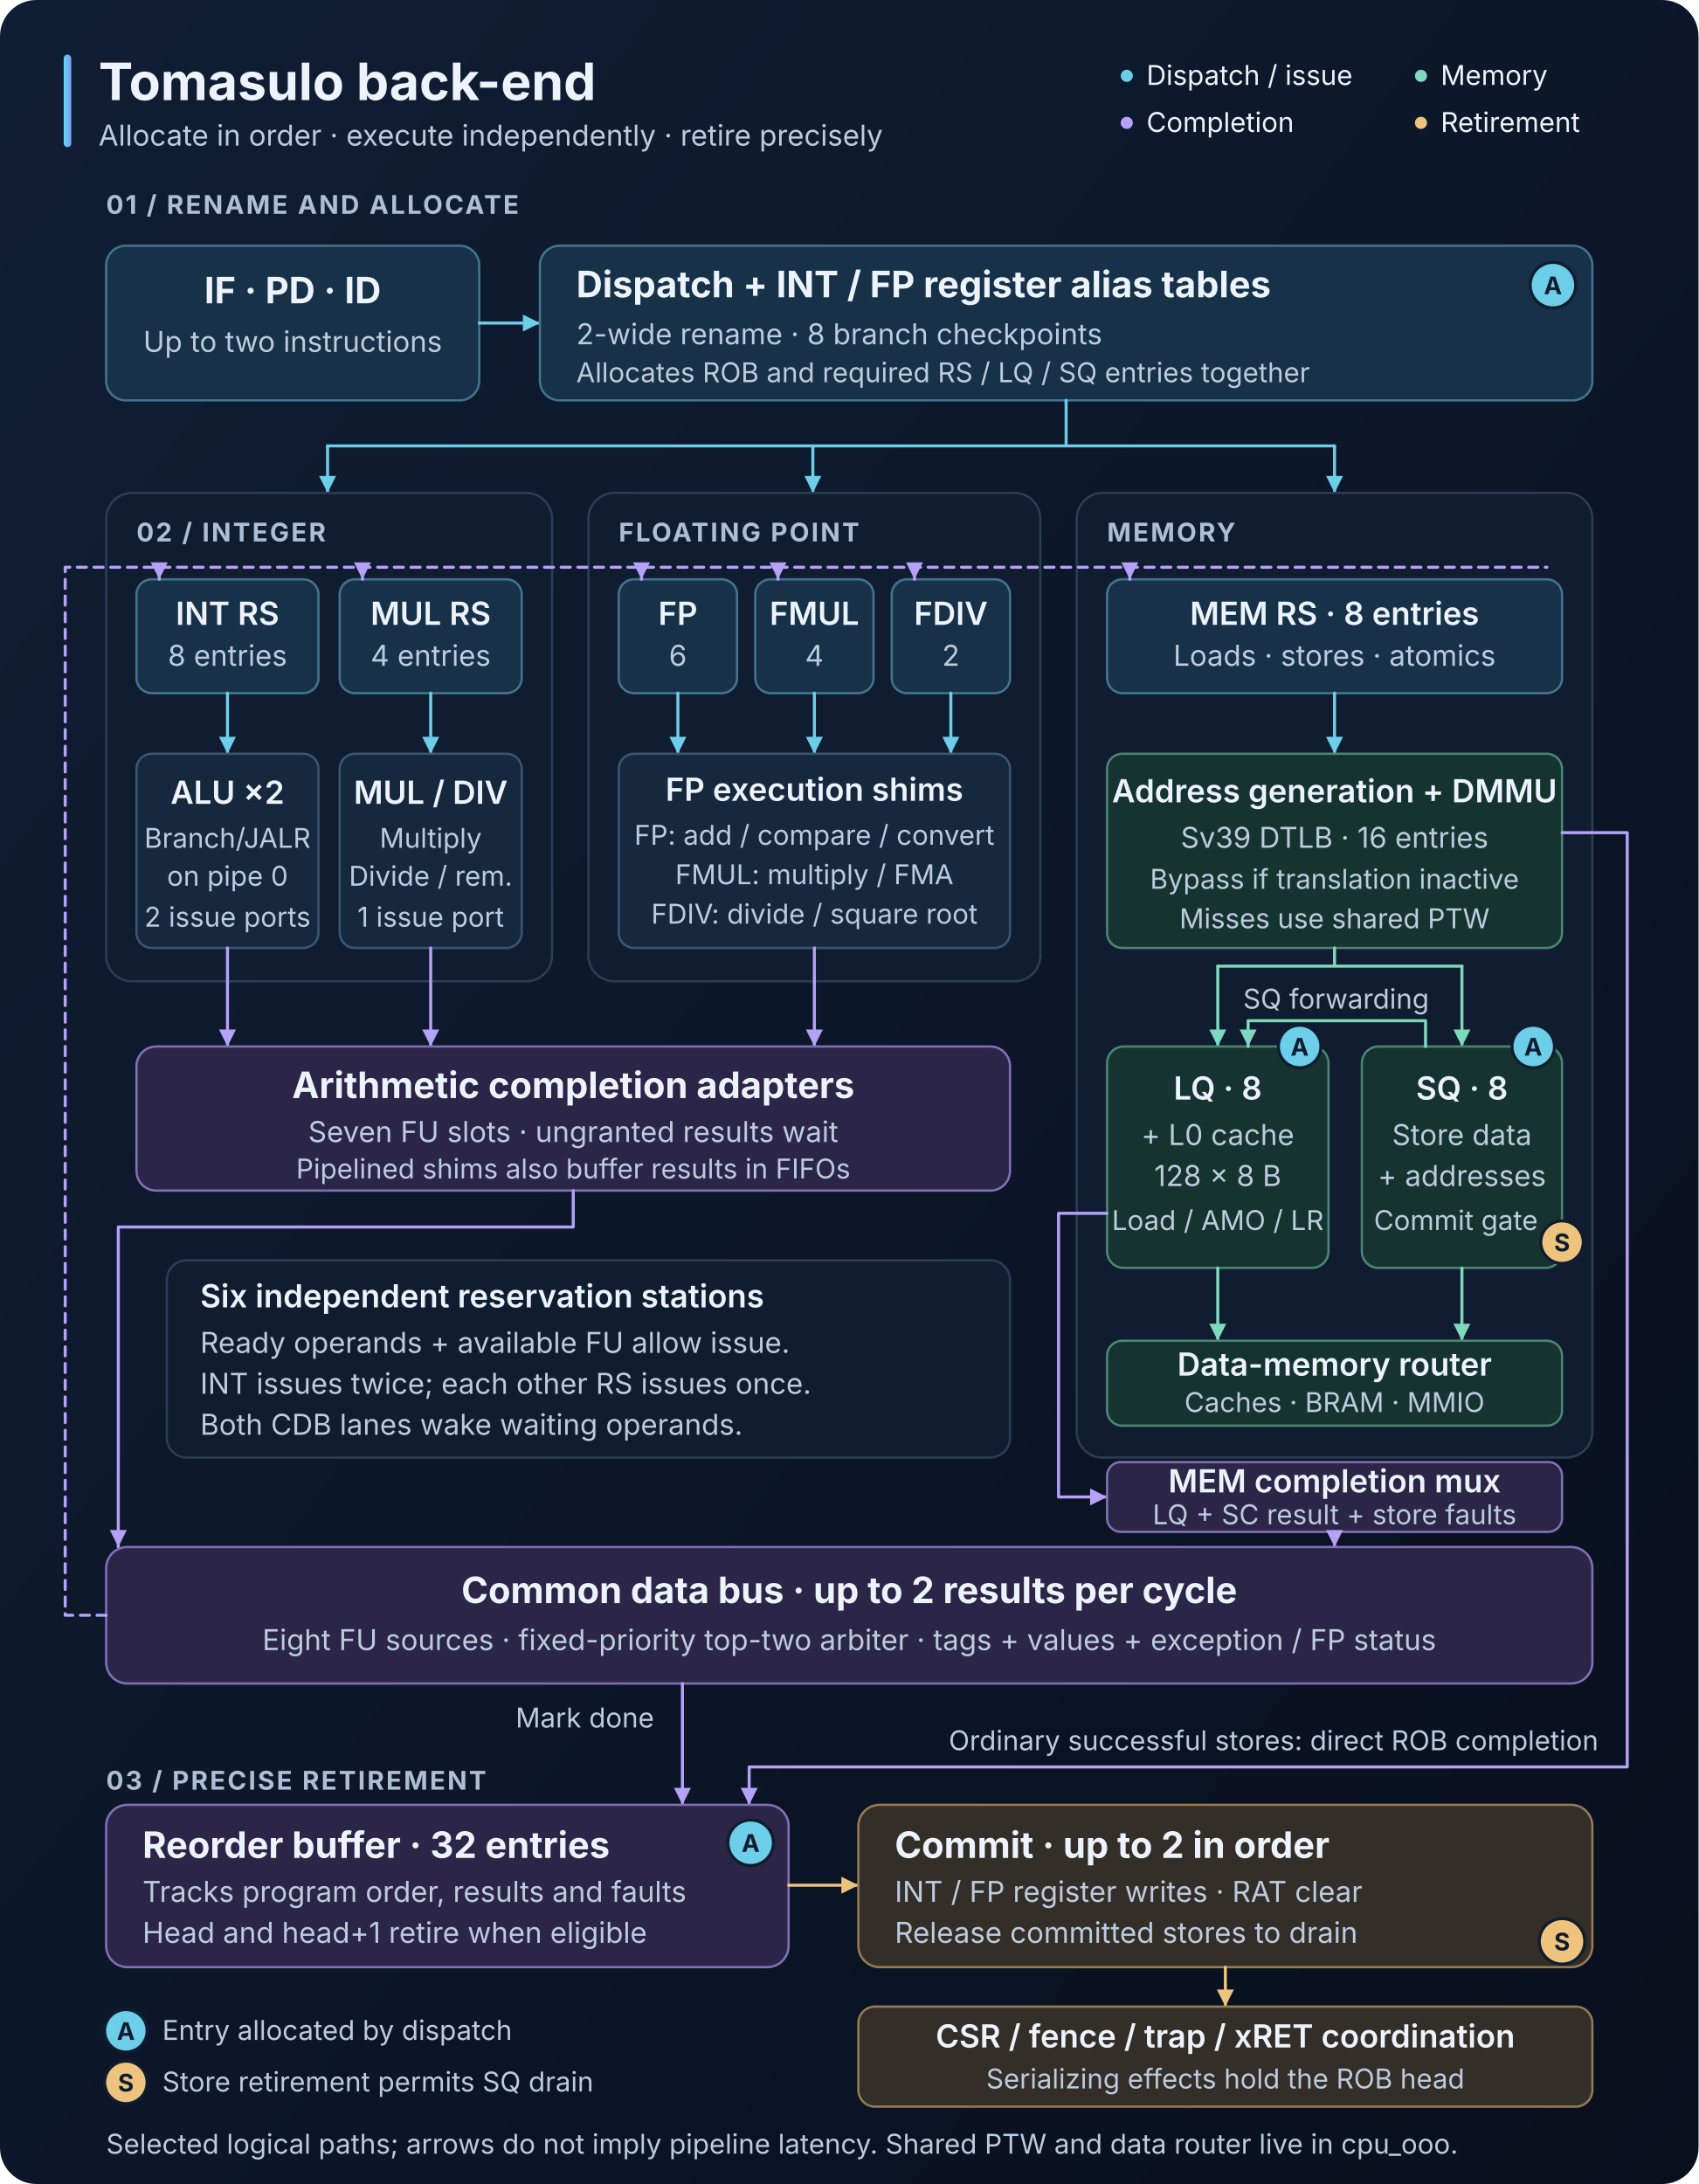
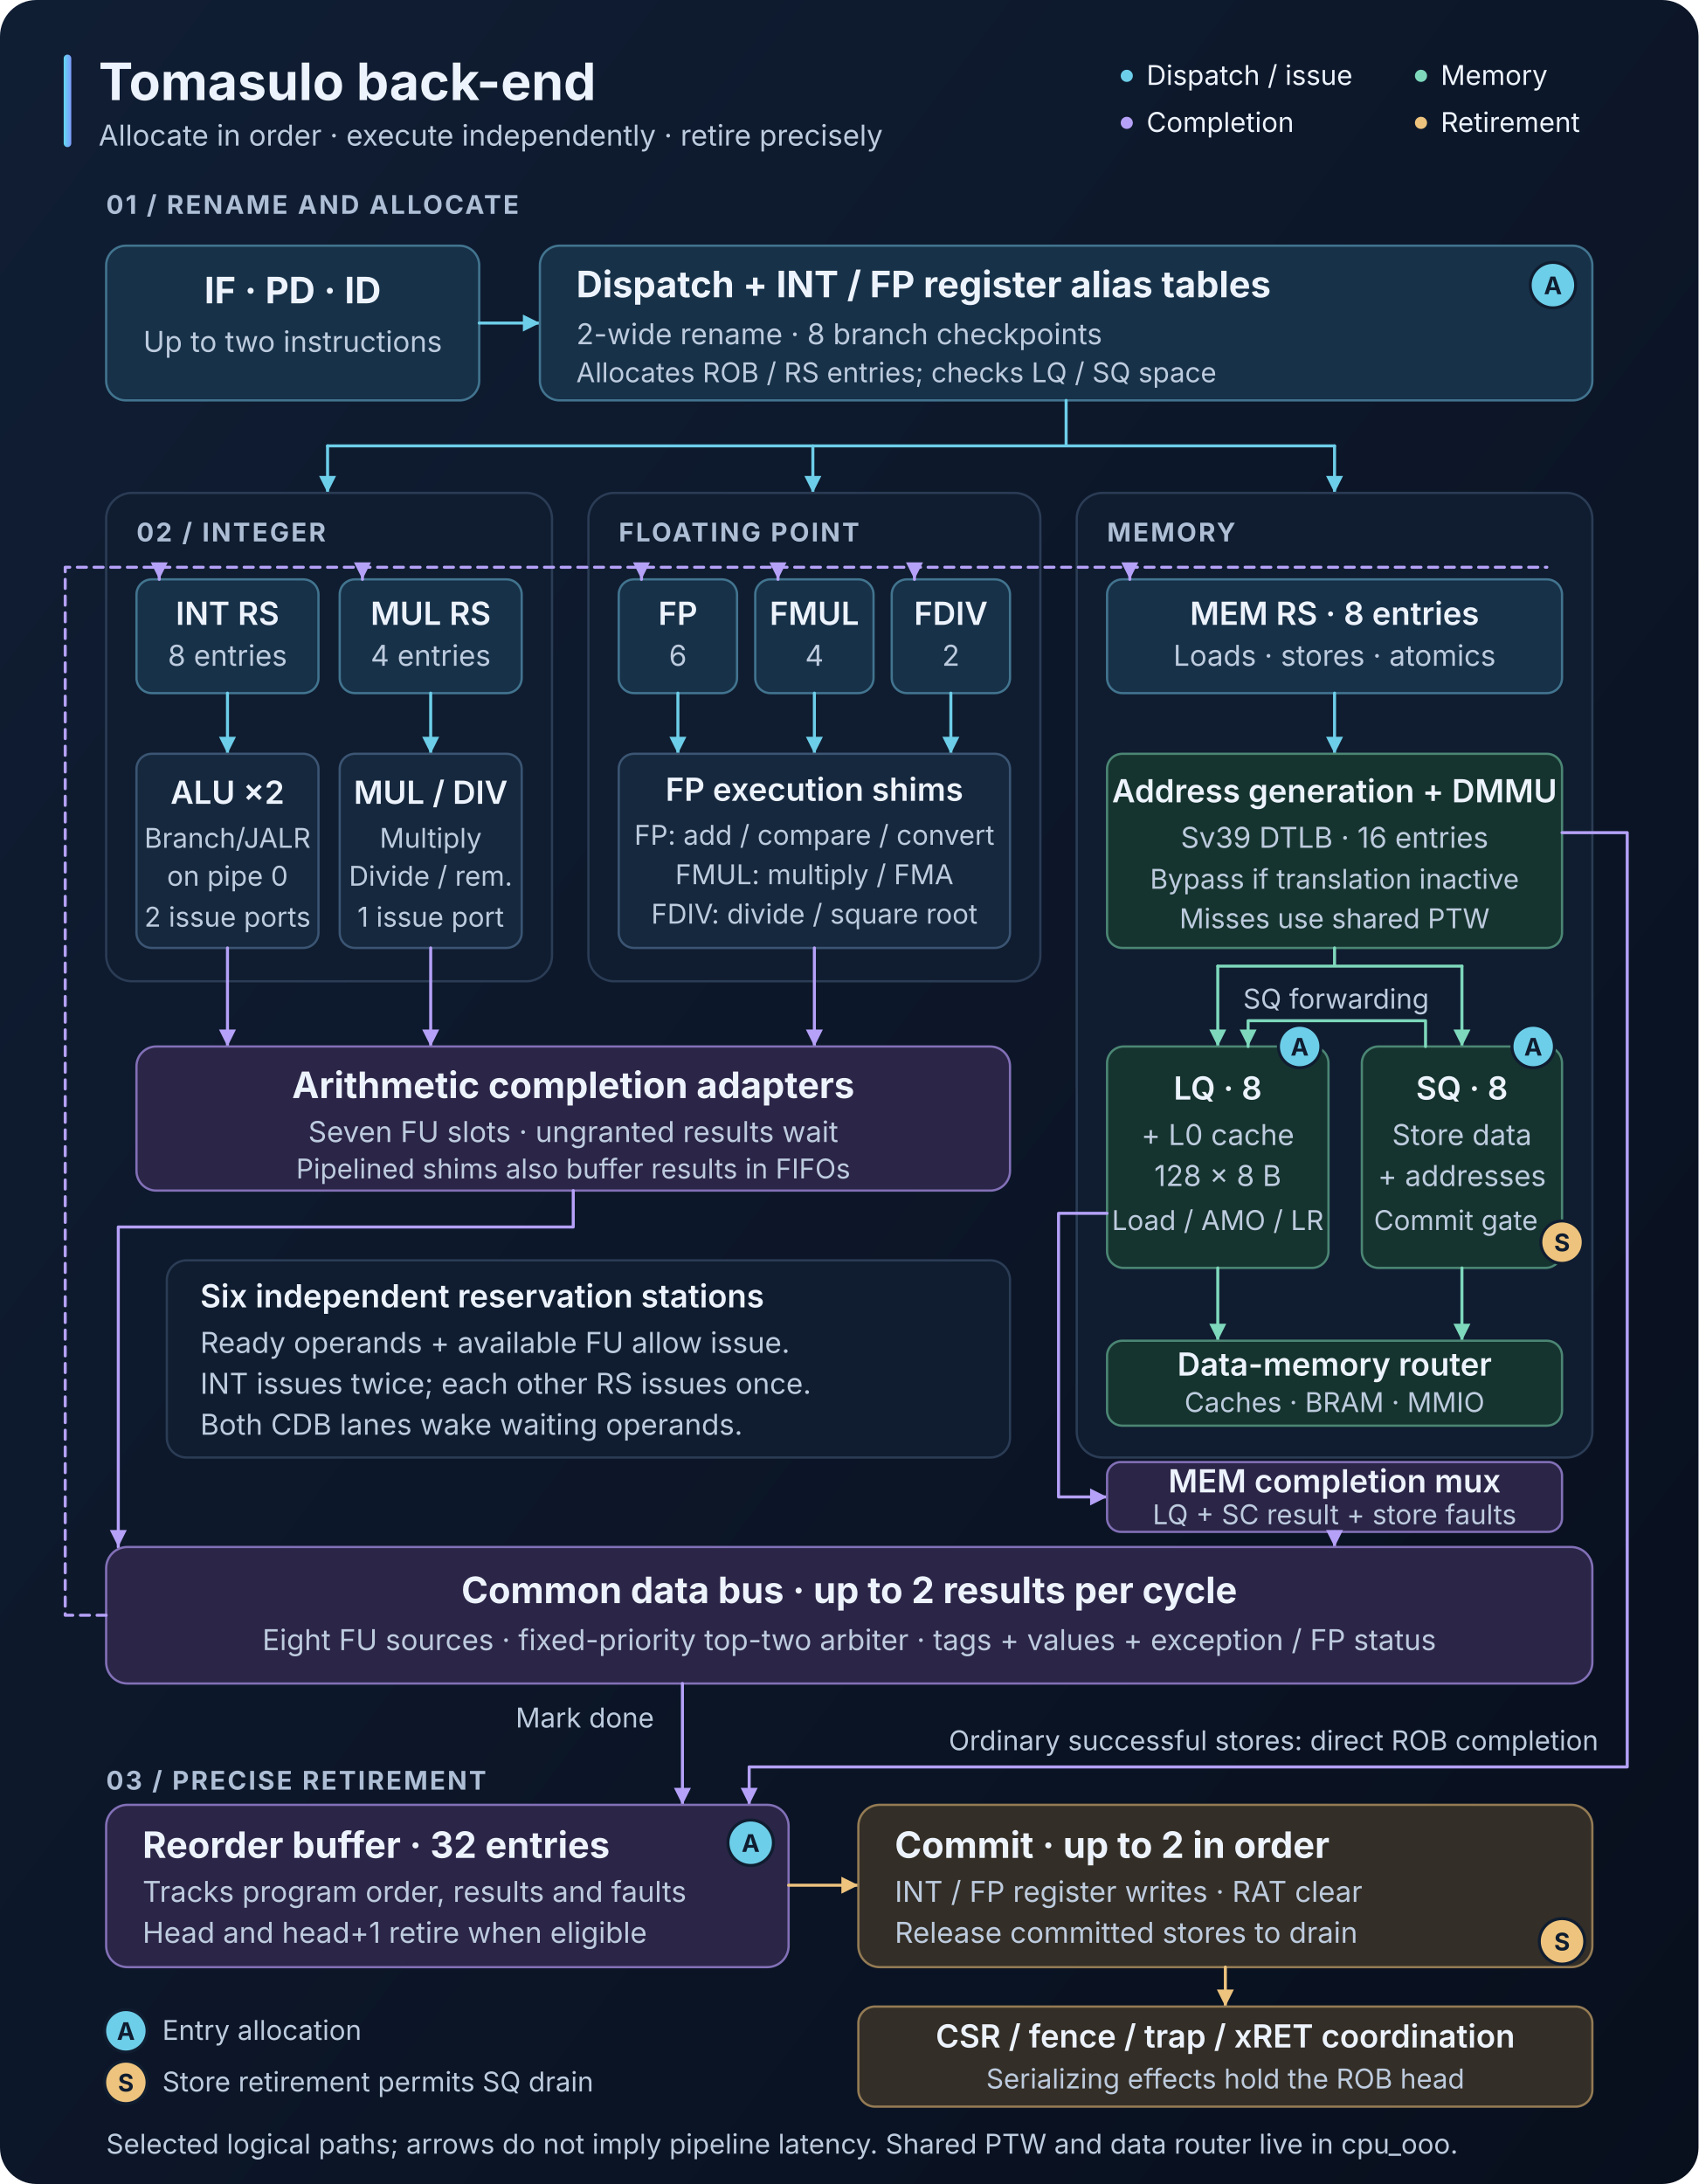
<svg xmlns="http://www.w3.org/2000/svg" width="1120" height="1440" viewBox="0 0 1120 1440" role="img" aria-labelledby="title desc">
  <defs>
    <linearGradient id="background" x2="1" y2="1">
      <stop stop-color="#101e34" />
      <stop offset="1" stop-color="#080f1d" />
    </linearGradient>
    <linearGradient id="accent">
      <stop stop-color="#62d8ef" />
      <stop offset="1" stop-color="#7f9cff" />
    </linearGradient>
    <marker id="flow-arrow" viewBox="0 0 10 10" refX="9" refY="5" markerWidth="7" markerHeight="7" orient="auto-start-reverse">
      <path d="M 1 1 L 9 5 L 1 9 Z" fill="#6dcee9" />
    </marker>
    <marker id="result-arrow" viewBox="0 0 10 10" refX="9" refY="5" markerWidth="7" markerHeight="7" orient="auto-start-reverse">
      <path d="M 1 1 L 9 5 L 1 9 Z" fill="#b5a1f8" />
    </marker>
    <marker id="commit-arrow" viewBox="0 0 10 10" refX="9" refY="5" markerWidth="7" markerHeight="7" orient="auto-start-reverse">
      <path d="M 1 1 L 9 5 L 1 9 Z" fill="#edc37d" />
    </marker>
    <marker id="memory-arrow" viewBox="0 0 10 10" refX="9" refY="5" markerWidth="7" markerHeight="7" orient="auto-start-reverse">
      <path d="M 1 1 L 9 5 L 1 9 Z" fill="#7ed8bc" />
    </marker>
    <style>
      text { font-family: -apple-system, BlinkMacSystemFont, "Segoe UI", sans-serif; fill: #edf3fc; }
      .heading { font-size: 24px; font-weight: 650; }
      .label { font-size: 21px; font-weight: 600; }
      .body { font-size: 19px; fill: #bdcbde; }
      .small { font-size: 18px; fill: #bdcbde; }
      .section { font-size: 17px; font-weight: 650; letter-spacing: 1.3px; fill: #adbed5; }
      .center { text-anchor: middle; }
      .panel { fill: #101d30; stroke: #2b3c55; stroke-width: 1.5; }
      .station { fill: #173148; stroke: #42748f; stroke-width: 1.5; }
      .execution { fill: #16283d; stroke: #3b5573; stroke-width: 1.5; }
      .result { fill: #2b2547; stroke: #8270b7; stroke-width: 1.5; }
      .retire { fill: #332e27; stroke: #947b54; stroke-width: 1.5; }
      .memory { fill: #16342f; stroke: #4b8674; stroke-width: 1.5; }
      .flow, .broadcast, .commit, .memlink { fill: none; stroke-width: 2; stroke-linejoin: round; stroke-linecap: round; }
      .flow { stroke: #6dcee9; }
      .broadcast { stroke: #b5a1f8; }
      .commit { stroke: #edc37d; }
      .memlink { stroke: #7ed8bc; }
      .allocation { fill: #6dcee9; stroke: #101d30; stroke-width: 2; }
      .release { fill: #edc37d; stroke: #101d30; stroke-width: 2; }
      .badge-text { font-size: 16px; font-weight: 750; fill: #101d30; text-anchor: middle; }
    </style>
  </defs>
  <rect width="1120" height="1440" rx="24" fill="url(#background)" />
  <rect x="42" y="36" width="5" height="61" rx="2.5" fill="url(#accent)" />
  <text x="65" y="66" font-size="34" font-weight="750">Tomasulo back-end</text>
  <text x="65" y="96" class="body">Allocate in order · execute independently · retire precisely</text>
  <g class="small">
    <circle cx="743" cy="50" r="4" fill="#6dcee9" />
    <text x="756" y="56">Dispatch / issue</text>
    <circle cx="743" cy="81" r="4" fill="#b5a1f8" />
    <text x="756" y="87">Completion</text>
    <circle cx="937" cy="50" r="4" fill="#7ed8bc" />
    <text x="950" y="56">Memory</text>
    <circle cx="937" cy="81" r="4" fill="#edc37d" />
    <text x="950" y="87">Retirement</text>
  </g>
  <text x="70" y="141" class="section">01 / RENAME AND ALLOCATE</text>
  <rect x="70" y="162" width="246" height="102" rx="13" class="station" />
  <text x="193" y="200" class="heading center">IF · PD · ID</text>
  <text x="193" y="232" class="body center">Up to two instructions</text>
  <path d="M 316 213 H 356" class="flow" marker-end="url(#flow-arrow)" />
  <rect x="356" y="162" width="694" height="102" rx="13" class="station" />
  <text x="380" y="196" class="heading">Dispatch + INT / FP register alias tables</text>
  <text x="380" y="227" class="body">2-wide rename · 8 branch checkpoints</text>
-   <text x="380" y="252" class="small">Allocates ROB and required RS / LQ / SQ entries together</text>
+   <text x="380" y="252" class="small">Allocates ROB / RS entries; checks LQ / SQ space</text>
  <circle cx="1024" cy="188" r="15" class="allocation" />
  <text x="1024" y="194" class="badge-text">A</text>
  <path d="M 703 264 V 294 H 216 M 703 294 H 880" class="flow" />
  <g class="flow" marker-end="url(#flow-arrow)">
    <path d="M 216 294 V 325" />
    <path d="M 536 294 V 325" />
    <path d="M 880 294 V 325" />
  </g>
  <rect x="70" y="325" width="294" height="322" rx="17" class="panel" />
  <rect x="388" y="325" width="298" height="322" rx="17" class="panel" />
  <rect x="710" y="325" width="340" height="636" rx="17" class="panel" />
  <text x="90" y="357" class="section">02 / INTEGER</text>
  <text x="408" y="357" class="section">FLOATING POINT</text>
  <text x="730" y="357" class="section">MEMORY</text>
  <g class="center">
    <rect x="90" y="382" width="120" height="75" rx="10" class="station" />
    <text x="150" y="412" class="label">INT RS</text>
    <text x="150" y="439" class="body">8 entries</text>
    <rect x="224" y="382" width="120" height="75" rx="10" class="station" />
    <text x="284" y="412" class="label">MUL RS</text>
    <text x="284" y="439" class="body">4 entries</text>
    <rect x="408" y="382" width="78" height="75" rx="10" class="station" />
    <text x="447" y="412" class="label">FP</text>
    <text x="447" y="439" class="body">6</text>
    <rect x="498" y="382" width="78" height="75" rx="10" class="station" />
    <text x="537" y="412" class="label">FMUL</text>
    <text x="537" y="439" class="body">4</text>
    <rect x="588" y="382" width="78" height="75" rx="10" class="station" />
    <text x="627" y="412" class="label">FDIV</text>
    <text x="627" y="439" class="body">2</text>
    <rect x="730" y="382" width="300" height="75" rx="10" class="station" />
    <text x="880" y="412" class="label">MEM RS · 8 entries</text>
    <text x="880" y="439" class="body">Loads · stores · atomics</text>
  </g>
  <g class="flow" marker-end="url(#flow-arrow)">
    <path d="M 150 457 V 497" />
    <path d="M 284 457 V 497" />
    <path d="M 447 457 V 497" />
    <path d="M 537 457 V 497" />
    <path d="M 627 457 V 497" />
    <path d="M 880 457 V 497" />
  </g>
  <g class="center">
    <rect x="90" y="497" width="120" height="128" rx="10" class="execution" />
    <text x="150" y="530" class="label">ALU ×2</text>
    <text x="150" y="559" class="small">Branch/JALR</text>
    <text x="150" y="584" class="small">on pipe 0</text>
    <text x="150" y="611" class="small">2 issue ports</text>
    <rect x="224" y="497" width="120" height="128" rx="10" class="execution" />
    <text x="284" y="530" class="label">MUL / DIV</text>
    <text x="284" y="559" class="small">Multiply</text>
    <text x="284" y="584" class="small">Divide / rem.</text>
    <text x="284" y="611" class="small">1 issue port</text>
    <rect x="408" y="497" width="258" height="128" rx="10" class="execution" />
    <text x="537" y="528" class="label">FP execution shims</text>
    <text x="537" y="557" class="small">FP: add / compare / convert</text>
    <text x="537" y="583" class="small">FMUL: multiply / FMA</text>
    <text x="537" y="609" class="small">FDIV: divide / square root</text>
    <rect x="730" y="497" width="300" height="128" rx="10" class="memory" />
    <text x="880" y="529" class="label">Address generation + DMMU</text>
    <text x="880" y="559" class="body">Sv39 DTLB · 16 entries</text>
    <text x="880" y="586" class="small">Bypass if translation inactive</text>
    <text x="880" y="612" class="small">Misses use shared PTW</text>
  </g>
  <g class="broadcast" marker-end="url(#result-arrow)">
    <path d="M 150 625 V 690" />
    <path d="M 284 625 V 690" />
    <path d="M 537 625 V 690" />
  </g>
  <rect x="90" y="690" width="576" height="95" rx="13" class="result" />
  <text x="378" y="724" class="heading center">Arithmetic completion adapters</text>
  <text x="378" y="753" class="body center">Seven FU slots · ungranted results wait</text>
  <text x="378" y="777" class="small center">Pipelined shims also buffer results in FIFOs</text>
  <path d="M 378 785 V 809 H 78 V 1020" class="broadcast" marker-end="url(#result-arrow)" />
  <rect x="110" y="831" width="556" height="130" rx="13" class="panel" />
  <text x="132" y="862" class="label">Six independent reservation stations</text>
  <text x="132" y="892" class="body">Ready operands + available FU allow issue.</text>
  <text x="132" y="919" class="body">INT issues twice; each other RS issues once.</text>
  <text x="132" y="946" class="body">Both CDB lanes wake waiting operands.</text>
  <path d="M 880 625 V 637 H 803 M 880 637 H 964" class="memlink" />
  <g class="memlink" marker-end="url(#memory-arrow)">
    <path d="M 803 637 V 690" />
    <path d="M 964 637 V 690" />
  </g>
  <g class="center">
    <rect x="730" y="690" width="146" height="146" rx="11" class="memory" />
    <text x="803" y="725" class="label">LQ · 8</text>
    <text x="803" y="755" class="body">+ L0 cache</text>
    <text x="803" y="782" class="body">128 × 8 B</text>
    <text x="803" y="811" class="small">Load / AMO / LR</text>
    <rect x="898" y="690" width="132" height="146" rx="11" class="memory" />
    <text x="964" y="725" class="label">SQ · 8</text>
    <text x="964" y="755" class="body">Store data</text>
    <text x="964" y="782" class="body">+ addresses</text>
    <text x="960" y="811" class="small">Commit gate</text>
    <circle cx="857" cy="690" r="14" class="allocation" />
    <text x="857" y="696" class="badge-text">A</text>
    <circle cx="1011" cy="690" r="14" class="allocation" />
    <text x="1011" y="696" class="badge-text">A</text>
    <circle cx="1030" cy="819" r="14" class="release" />
    <text x="1030" y="825" class="badge-text">S</text>
  </g>
  <path d="M 940 690 V 673 H 823 V 690" class="memlink" marker-end="url(#memory-arrow)" />
  <text x="881" y="665" class="small center">SQ forwarding</text>
  <g class="memlink" marker-end="url(#memory-arrow)">
    <path d="M 803 836 V 884" />
    <path d="M 964 836 V 884" />
  </g>
  <rect x="730" y="884" width="300" height="56" rx="10" class="memory" />
  <text x="880" y="907" class="label center">Data-memory router</text>
  <text x="880" y="931" class="small center">Caches · BRAM · MMIO</text>
  <path d="M 730 800 H 698 V 987 H 730" class="broadcast" marker-end="url(#result-arrow)" />
  <rect x="730" y="964" width="300" height="46" rx="9" class="result" />
  <text x="880" y="984" class="label center">MEM completion mux</text>
  <text x="880" y="1005" class="small center">LQ + SC result + store faults</text>
  <path d="M 880 1010 V 1020" class="broadcast" marker-end="url(#result-arrow)" />
  <path d="M 1030 549 H 1073 V 1165 H 494 V 1190" class="broadcast" marker-end="url(#result-arrow)" />
  <text x="1054" y="1154" class="small" text-anchor="end">Ordinary successful stores: direct ROB completion</text>
  <rect x="70" y="1020" width="980" height="90" rx="14" class="result" />
  <text x="560" y="1057" class="heading center">Common data bus · up to 2 results per cycle</text>
  <text x="560" y="1088" class="body center">Eight FU sources · fixed-priority top-two arbiter · tags + values + exception / FP status</text>
  <path d="M 70 1065 H 43 V 374 H 1020" class="broadcast" stroke-dasharray="6 5" />
  <g class="broadcast" marker-end="url(#result-arrow)">
    <path d="M 105 374 V 382" />
    <path d="M 239 374 V 382" />
    <path d="M 423 374 V 382" />
    <path d="M 513 374 V 382" />
    <path d="M 603 374 V 382" />
    <path d="M 745 374 V 382" />
  </g>
  <path d="M 450 1110 V 1190" class="broadcast" marker-end="url(#result-arrow)" />
  <text x="340" y="1139" class="small">Mark done</text>
  <text x="70" y="1180" class="section">03 / PRECISE RETIREMENT</text>
  <rect x="70" y="1190" width="450" height="107" rx="14" class="result" />
  <text x="94" y="1225" class="heading">Reorder buffer · 32 entries</text>
  <text x="94" y="1254" class="body">Tracks program order, results and faults</text>
  <text x="94" y="1281" class="body">Head and head+1 retire when eligible</text>
  <circle cx="495" cy="1215" r="15" class="allocation" />
  <text x="495" y="1221" class="badge-text">A</text>
  <path d="M 520 1243 H 566" class="commit" marker-end="url(#commit-arrow)" />
  <rect x="566" y="1190" width="484" height="107" rx="14" class="retire" />
  <text x="590" y="1225" class="heading">Commit · up to 2 in order</text>
  <text x="590" y="1254" class="body">INT / FP register writes · RAT clear</text>
  <text x="590" y="1281" class="body">Release committed stores to drain</text>
  <circle cx="1030" cy="1280" r="15" class="release" />
  <text x="1030" y="1286" class="badge-text">S</text>
  <path d="M 808 1297 V 1323" class="commit" marker-end="url(#commit-arrow)" />
  <rect x="566" y="1323" width="484" height="66" rx="11" class="retire" />
  <text x="808" y="1350" class="label center">CSR / fence / trap / xRET coordination</text>
  <text x="808" y="1377" class="small center">Serializing effects hold the ROB head</text>
  <circle cx="83" cy="1339" r="14" class="allocation" />
  <text x="83" y="1345" class="badge-text">A</text>
-   <text x="107" y="1345" class="small">Entry allocated by dispatch</text>
+   <text x="107" y="1345" class="small">Entry allocation</text>
  <circle cx="83" cy="1373" r="14" class="release" />
  <text x="83" y="1379" class="badge-text">S</text>
  <text x="107" y="1379" class="small">Store retirement permits SQ drain</text>
  <text x="70" y="1420" class="small">Selected logical paths; arrows do not imply pipeline latency. Shared PTW and data router live in cpu_ooo.</text>
</svg>
